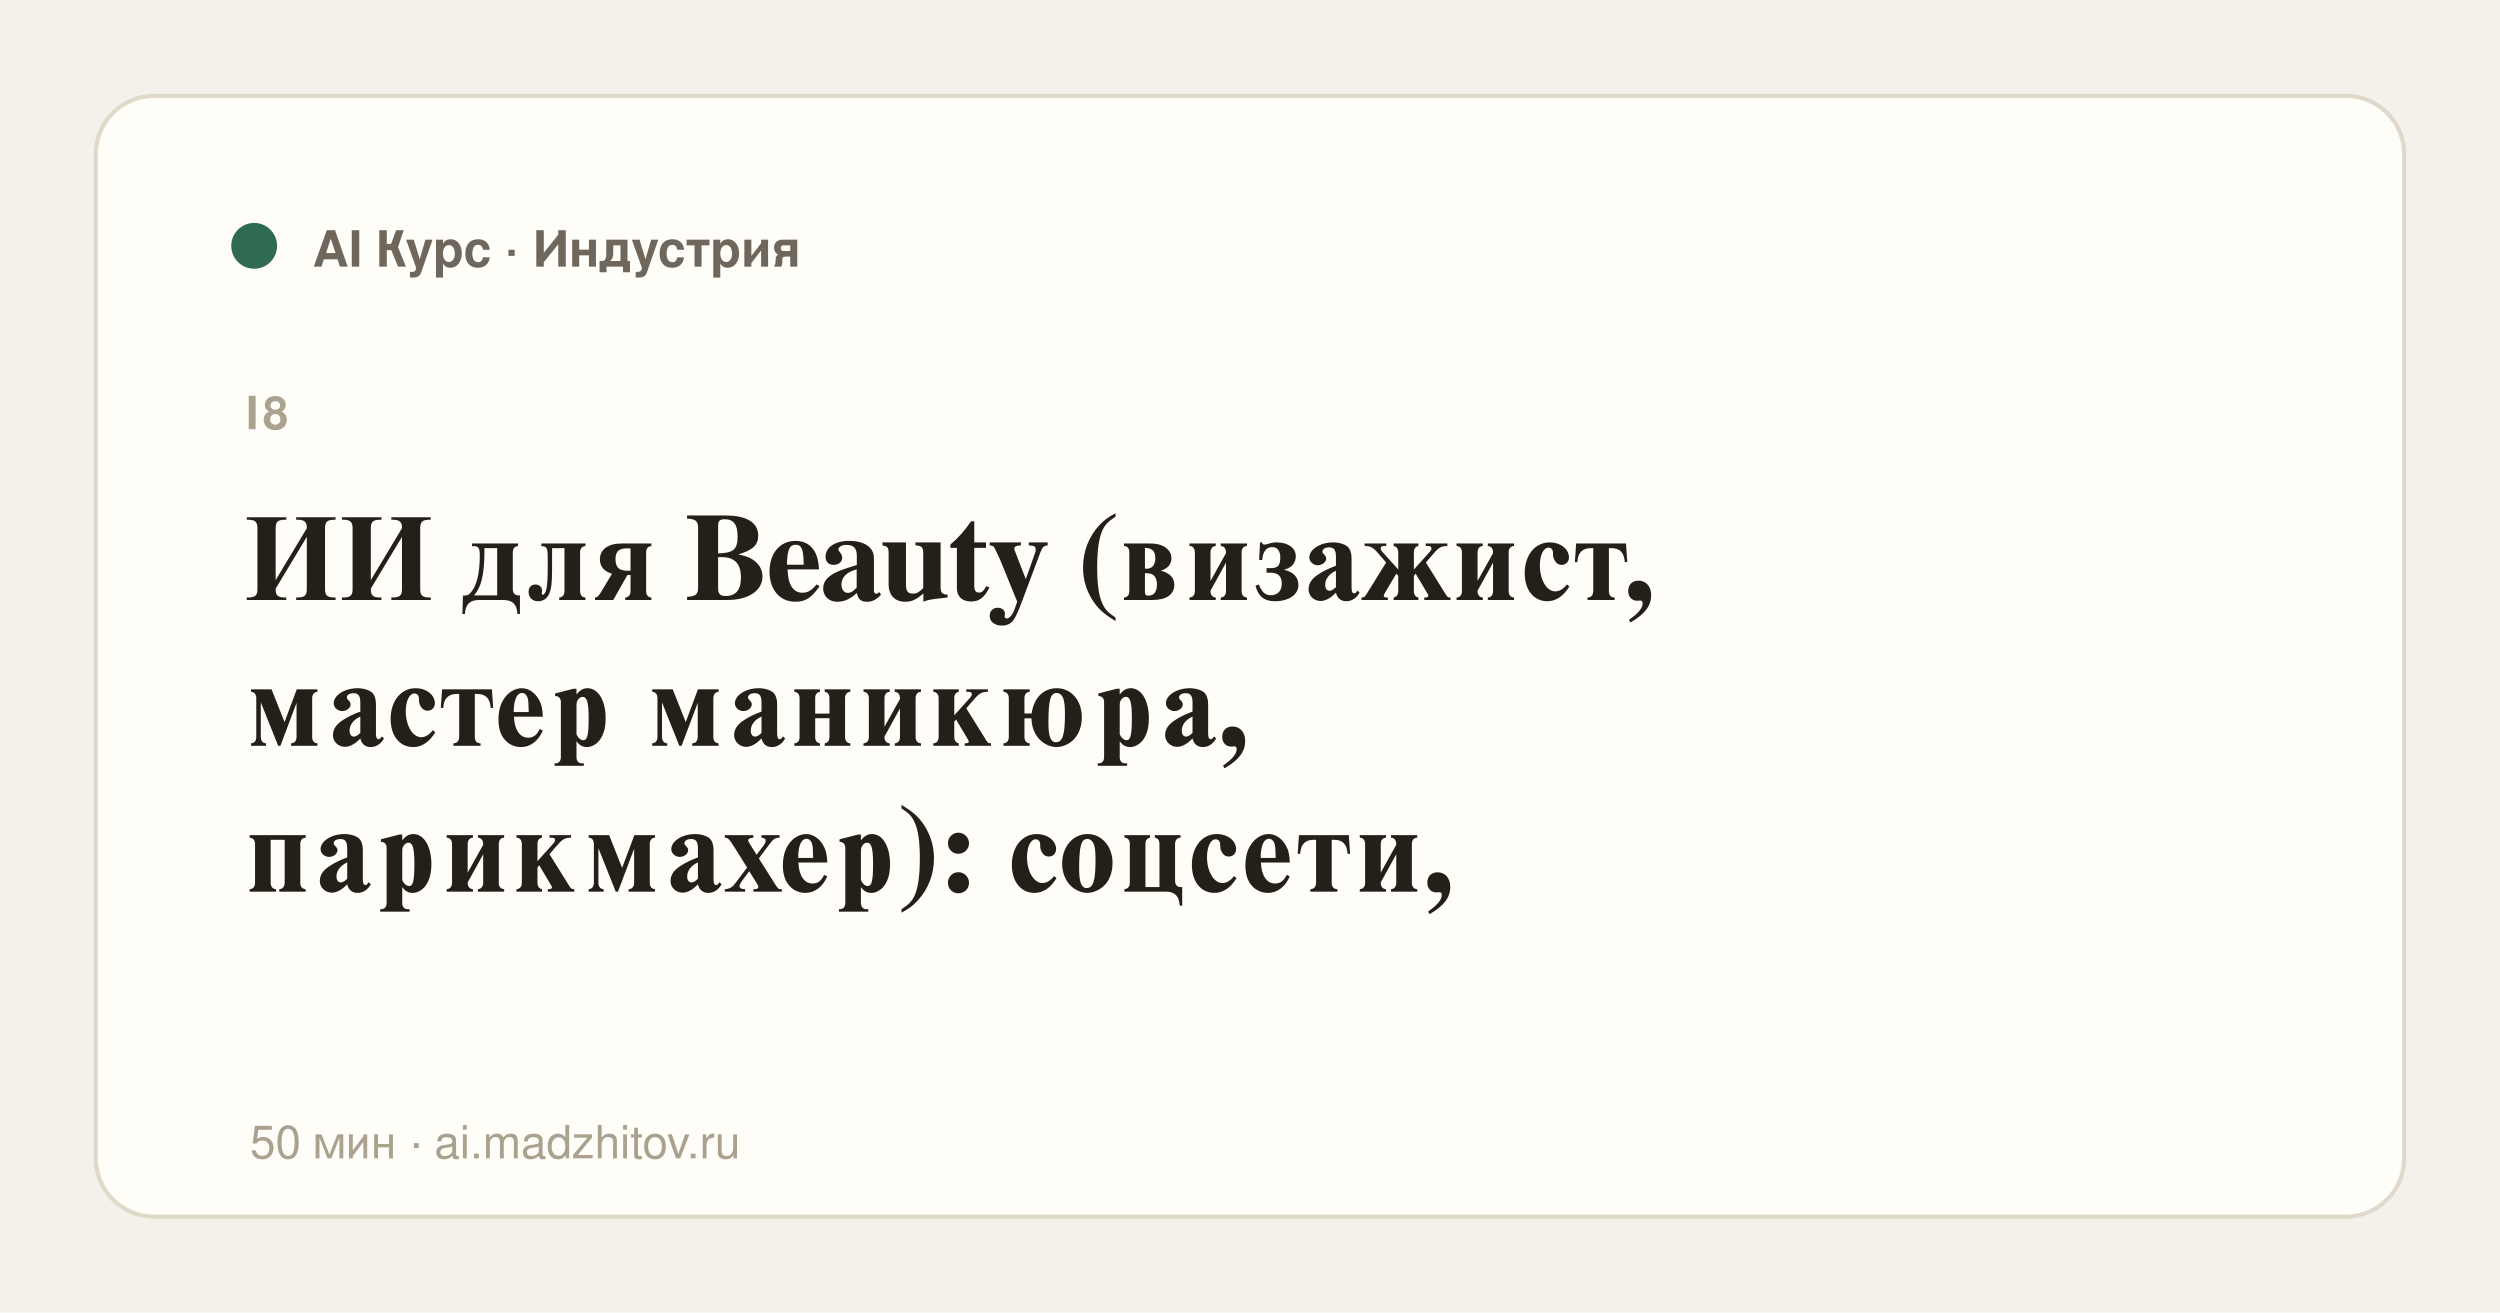
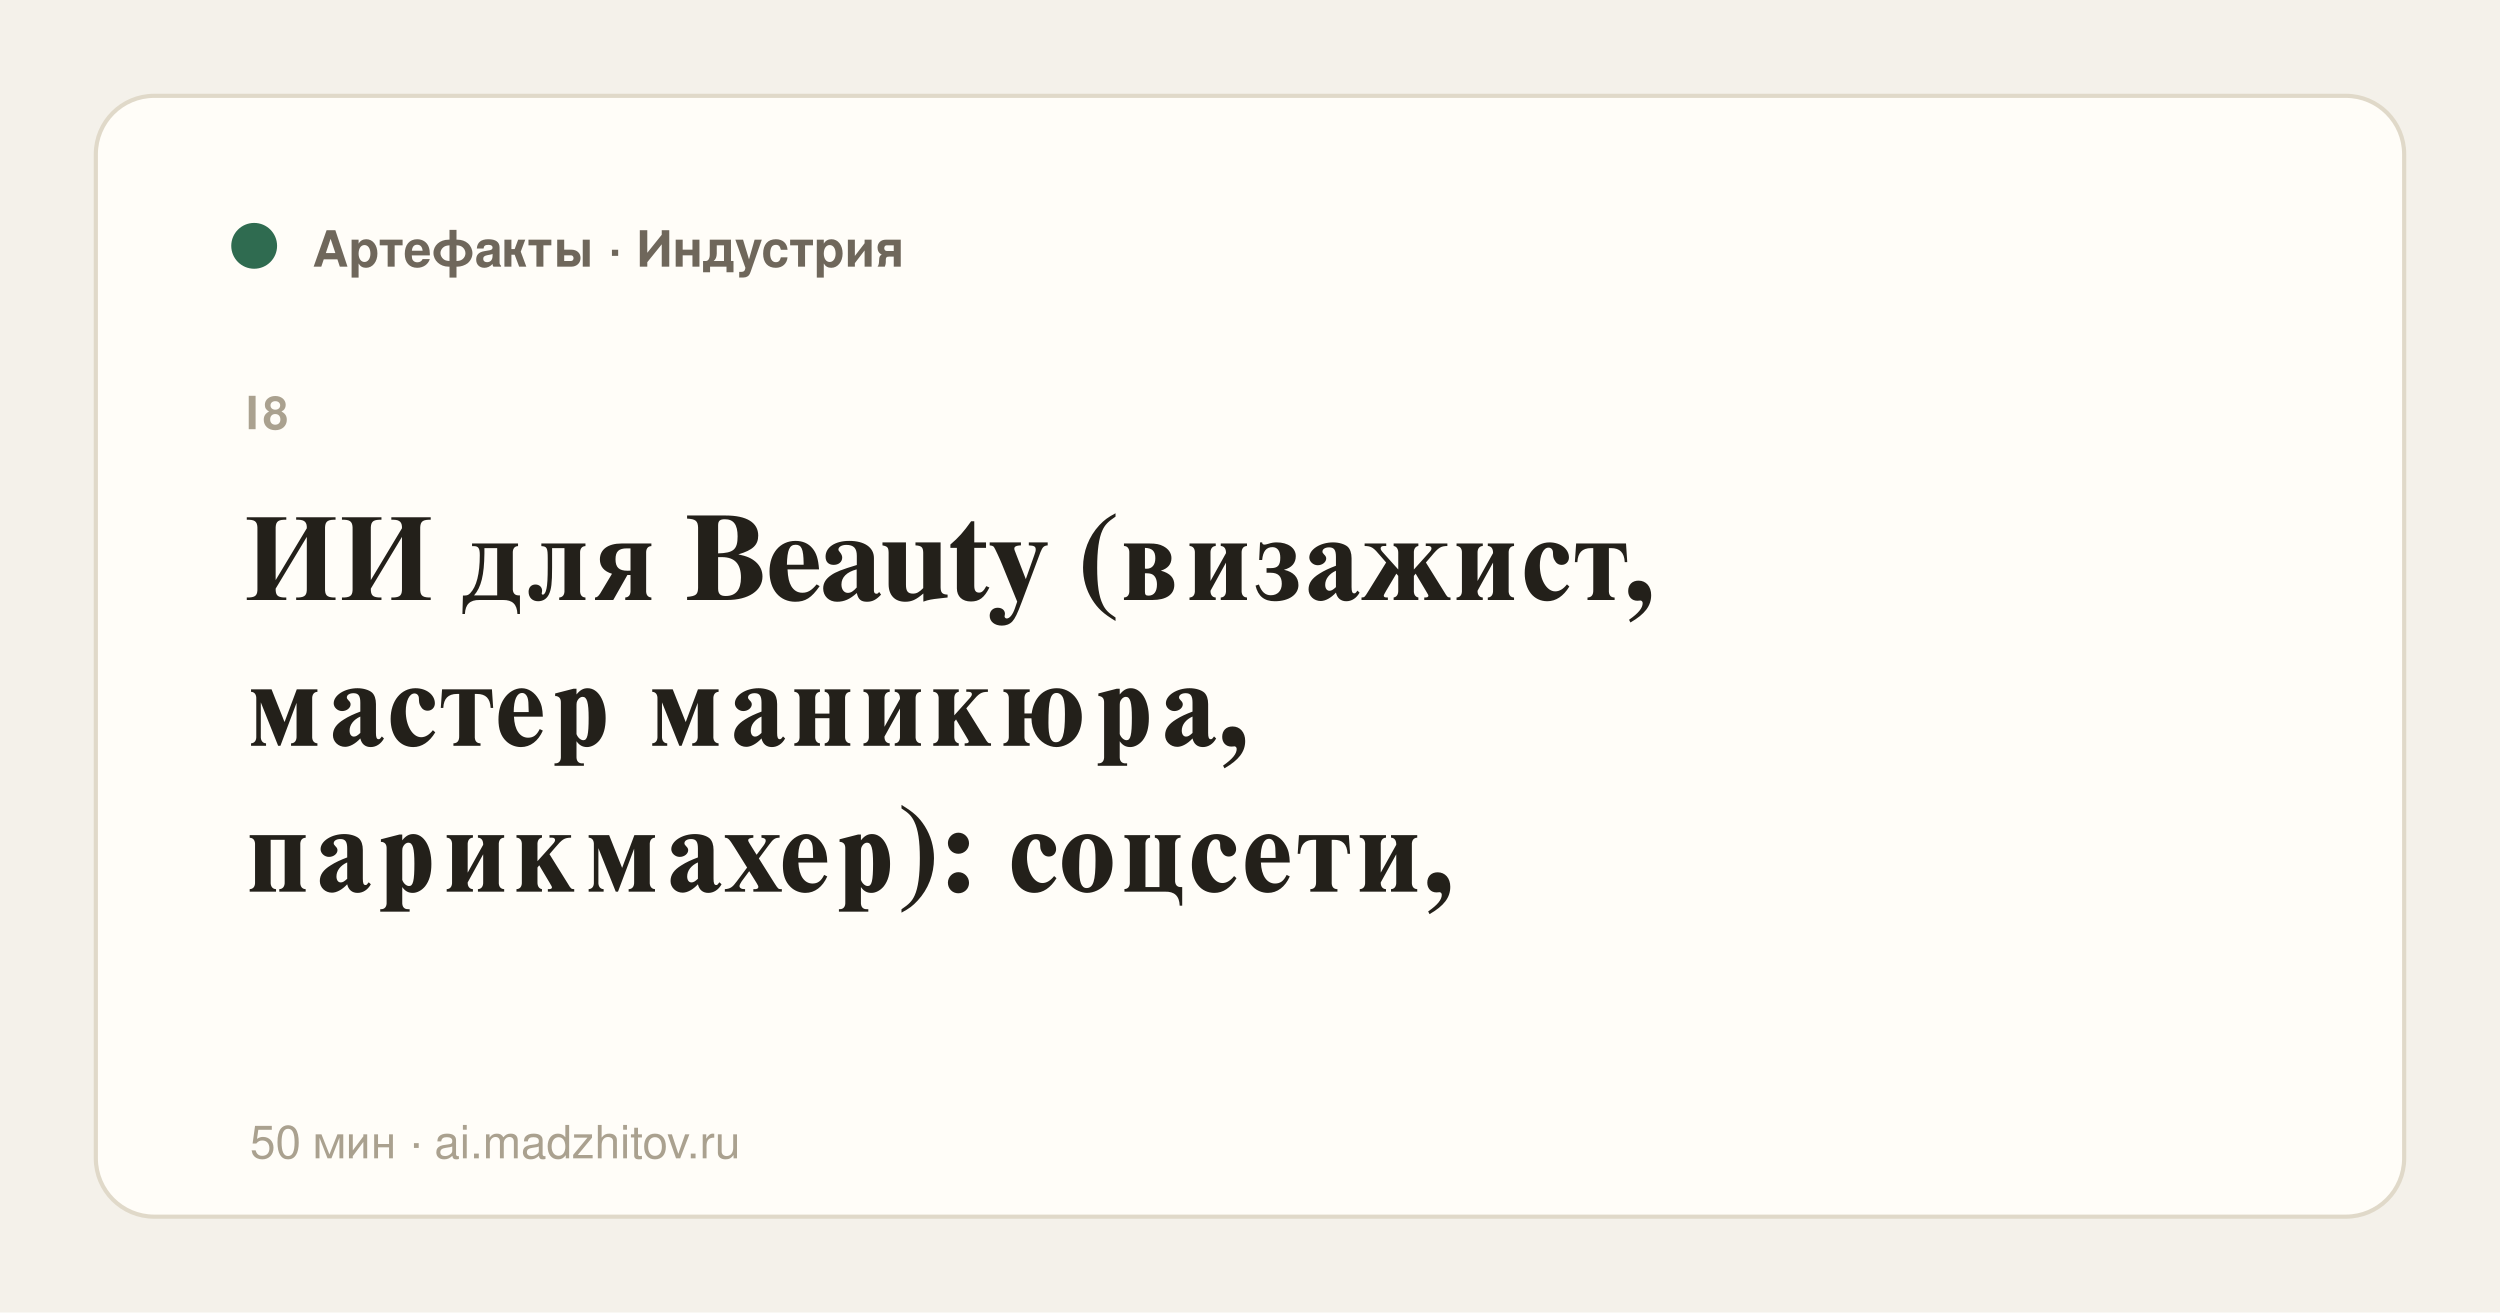
<svg xmlns="http://www.w3.org/2000/svg" width="1200" height="630" viewBox="0 0 1200 630">
  <rect width="1200" height="630" fill="#f4f1ea" />
  <rect x="46" y="46" width="1108" height="538" rx="28" fill="#fffdf8" stroke="#e0d9c9" stroke-width="2" />
  <circle cx="122" cy="118" r="11" fill="#2f6b50" />
-   <text x="150" y="128" fill="#6f675b" font-family="Helvetica, Arial, sans-serif" font-size="24" font-weight="600">AI Курс · Индустрия</text>
+   <text x="150" y="128" fill="#6f675b" font-family="Helvetica, Arial, sans-serif" font-size="24" font-weight="600">Артефакты · Индустрия</text>
  <text x="118" y="206" fill="#aaa18f" font-family="Helvetica, Arial, sans-serif" font-size="22" font-weight="700" letter-spacing="2">I8</text>
  <text x="116" y="288" fill="#23201a" font-family="Georgia, Times, serif" font-weight="700" font-size="60" letter-spacing="-1">ИИ для Beauty (визажист,</text>
  <text x="116" y="358" fill="#23201a" font-family="Georgia, Times, serif" font-weight="700" font-size="60" letter-spacing="-1">мастер маникюра,</text>
  <text x="116" y="428" fill="#23201a" font-family="Georgia, Times, serif" font-weight="700" font-size="60" letter-spacing="-1">парикмахер): соцсети,</text>
  <text x="120" y="556" fill="#aaa18f" font-family="Helvetica, Arial, sans-serif" font-size="22">50 мин · ai.madzhitov.ru</text>
</svg>
